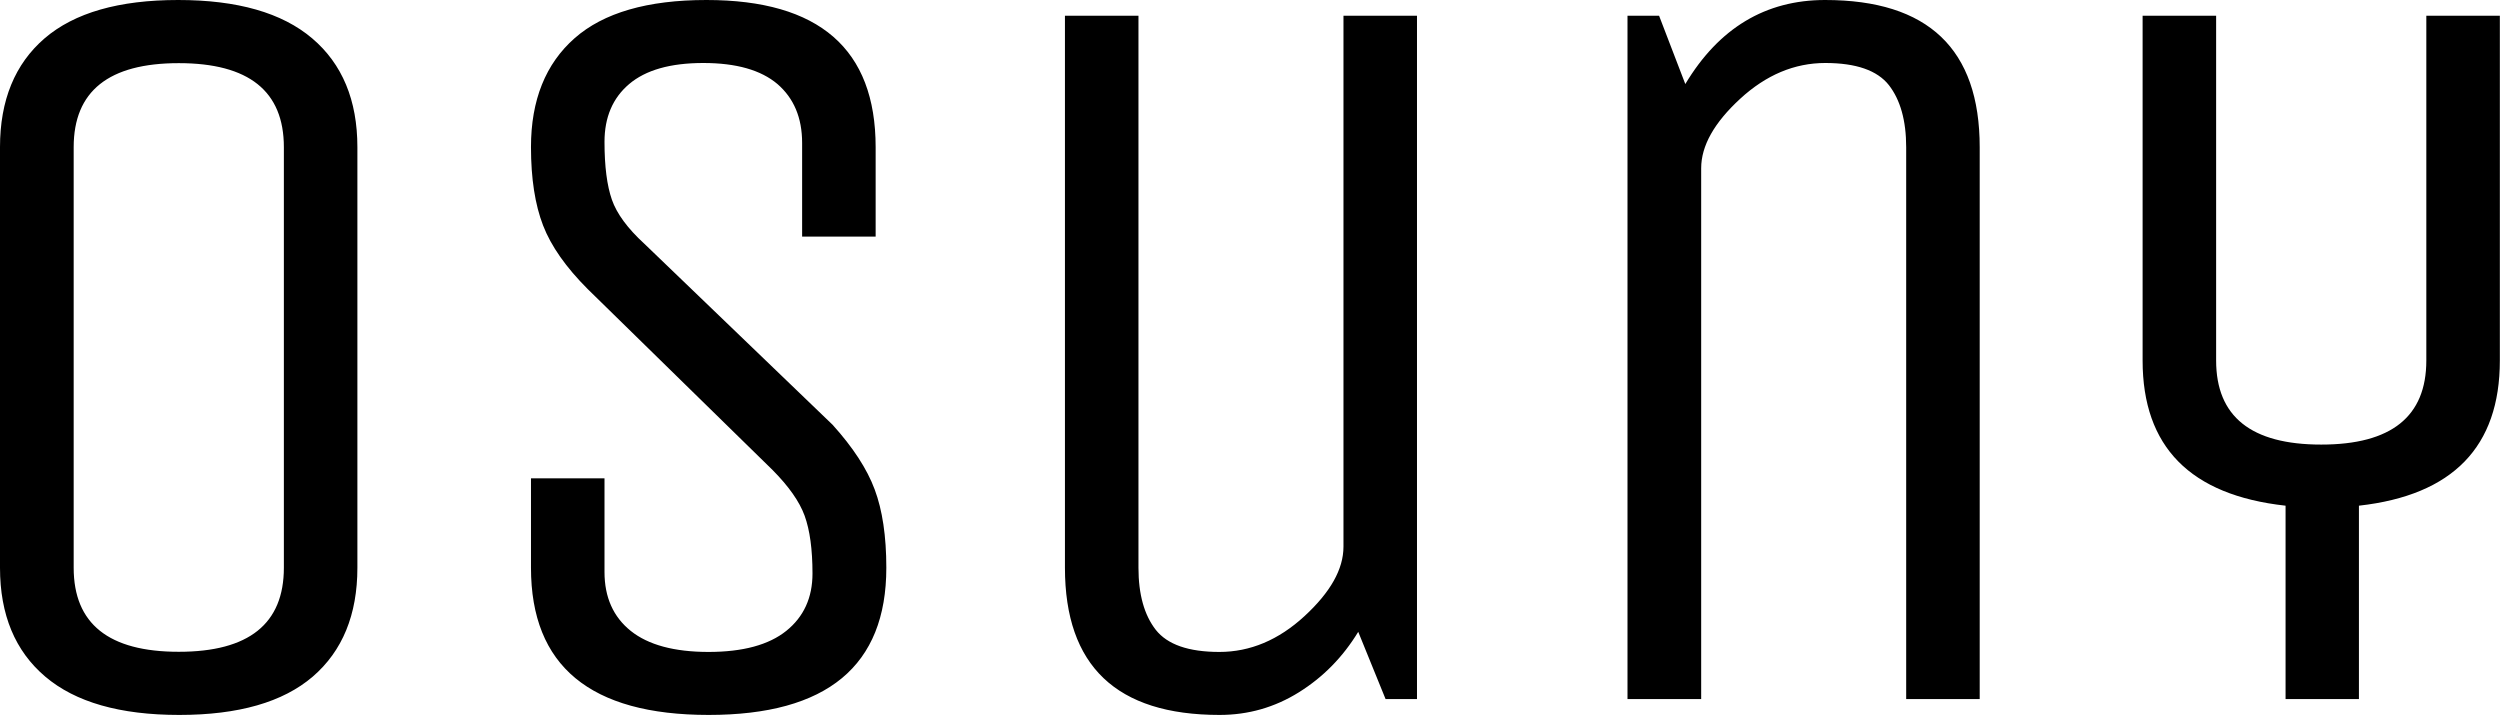
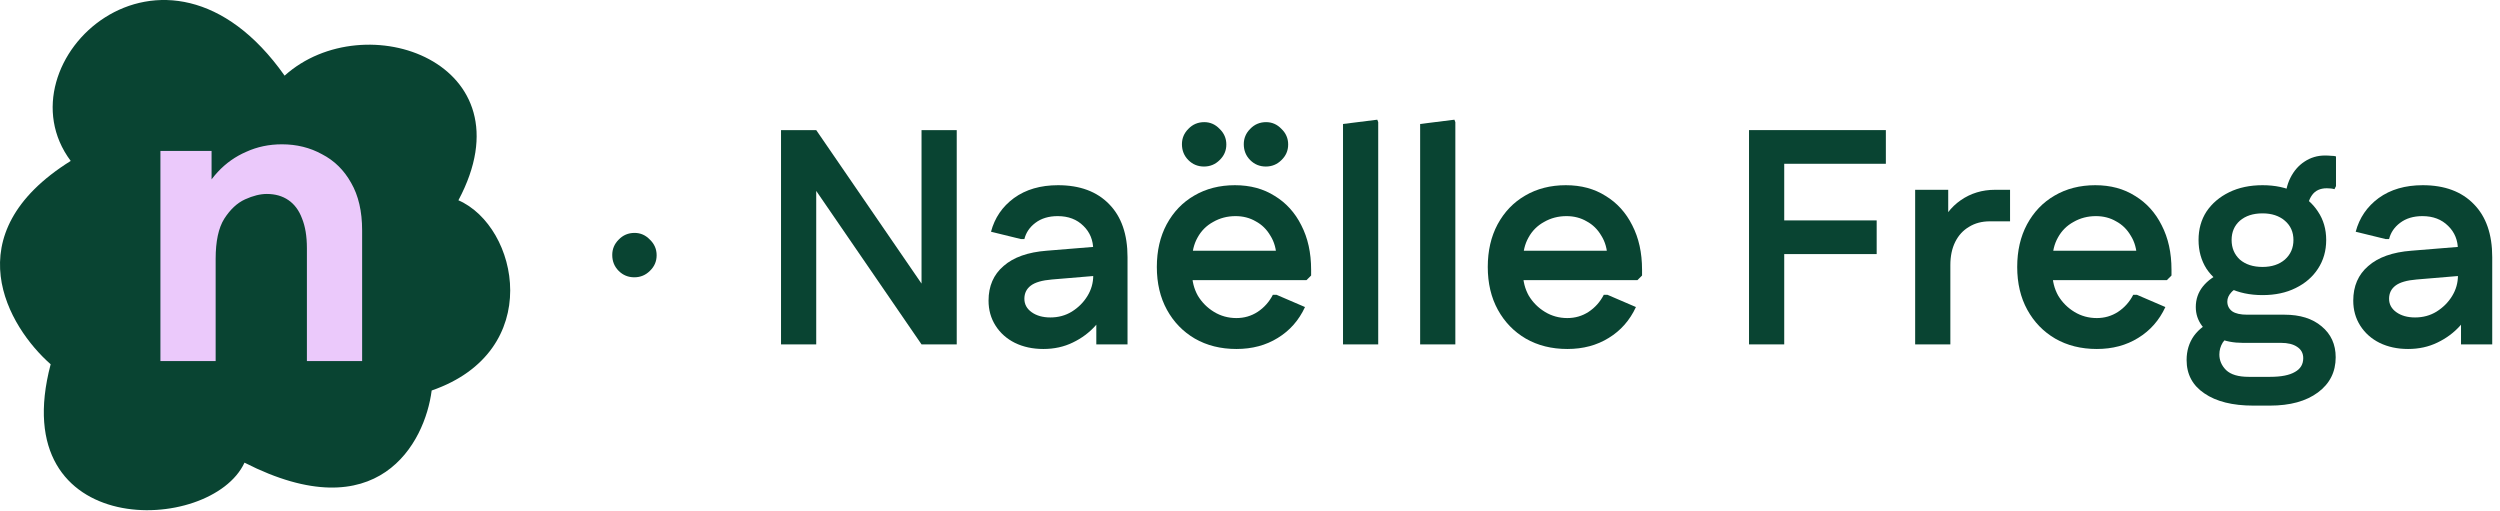
- <svg xmlns="http://www.w3.org/2000/svg" version="1.2" baseProfile="tiny" width="1591.4" height="455.1" overflow="visible" xml:space="preserve">
-   <switch>
-     <g>
-       <g fill="#000000">
-         <path d="M227.5 93.7v267.7c0 29.9-9.5 53-28.4 69.3-19 16.3-47.3 24.4-85 24.4S48 447 28.8 430.7C9.6 414.4 0 391.3 0 361.4V93.7c0-29.9 9.5-53 28.4-69.3C47.4 8.1 75.7 0 113.4 0s66.1 8.1 85.3 24.4c19.2 16.3 28.8 39.4 28.8 69.3zm-46.8 267.7V93.7c0-35.7-22.3-53.5-66.9-53.5-44.6 0-66.9 17.8-66.9 53.5v267.7c0 35.7 22.3 53.5 66.9 53.5 44.6 0 66.9-17.8 66.9-53.5zM564.2 361.4c0 62.5-37.7 93.7-113.1 93.7-75.4 0-113.1-31.2-113.1-93.7v-56.9h46.8v59.6c0 16.1 5.6 28.6 16.7 37.5 11.1 8.9 27.7 13.4 49.5 13.4 21.9 0 38.4-4.5 49.5-13.4 11.1-8.9 16.7-21.1 16.7-36.5 0-15.4-1.7-27.7-5-36.8-3.3-9.1-10.2-18.8-20.4-29.1L374.1 184c-13.8-13.8-23.3-27.3-28.4-40.5-5.1-13.2-7.7-29.8-7.7-49.9 0-29.9 9.3-53 27.8-69.3C384.2 8.1 412.2 0 449.7 0c71.8 0 107.7 31.2 107.7 93.7v56.9h-46.8V91c0-16.1-5.3-28.5-15.7-37.5-10.5-8.9-26.2-13.4-47.2-13.4-21 0-36.7 4.5-47.2 13.4s-15.7 21.2-15.7 36.8c0 15.6 1.6 27.9 4.7 36.8 3.1 8.9 10 18.3 20.7 28.1L530 270.4c12.9 14.3 21.9 28 26.8 41.2 4.9 13.1 7.4 29.7 7.4 49.8zM677.9 361.4V10h46.8v351.4c0 17 3.7 30.1 11 39.5 7.4 9.4 20.9 14.1 40.5 14.1s37.7-7.6 54.2-22.8c16.5-15.2 24.8-29.9 24.8-44.2V10H902v435h-20l-17.4-42.8c-9.8 16.1-22.4 28.9-37.8 38.5-15.4 9.6-32.2 14.4-50.5 14.4-65.6 0-98.4-31.2-98.4-93.7zM1082.8 445H1036V10h20.1l16.7 43.5c21.4-35.7 51.1-53.5 89-53.5 65.6 0 98.4 31.2 98.4 93.7V445h-46.8V93.7c0-16.9-3.7-30.1-11-39.5-7.4-9.4-20.9-14.1-40.5-14.1s-37.7 7.6-54.2 22.8c-16.5 15.2-24.8 29.9-24.8 44.2V445zM1501.7 445h-46.8V321.9c-60.7-6.7-91-37.5-91-92.4V10h46.8v219.5c0 35.7 22.3 53.5 66.9 53.5 44.6 0 66.9-17.8 66.9-53.5V10h46.8v219.5c0 54.9-29.9 85.7-89.7 92.4V445z" />
-       </g>
-     </g>
-   </switch>
+ <svg xmlns="http://www.w3.org/2000/svg" width="196" height="40" viewBox="0 0 196 40" fill="none">
+   <path d="M22.314 5.931C12.881 -7.44 -0.22 4.903 5.544 12.617C-3.679 18.376 0.653 25.644 3.972 28.558C0.304 42.443 16.549 41.929 19.169 36.272C29.65 41.621 33.318 34.73 33.843 30.616C42.751 27.53 40.655 17.759 35.939 15.702C41.703 4.903 28.602 0.274 22.314 5.931Z" fill="#094432" />
+   <path d="M12.577 28.31V11.833H16.587V15.757L15.528 15.985C15.913 15.011 16.426 14.179 17.068 13.487C17.709 12.795 18.458 12.265 19.313 11.898C20.169 11.508 21.099 11.314 22.104 11.314C23.259 11.314 24.307 11.573 25.247 12.092C26.21 12.589 26.969 13.335 27.525 14.33C28.102 15.325 28.391 16.568 28.391 18.06V28.31H24.061V19.455C24.061 18.525 23.932 17.747 23.676 17.12C23.441 16.493 23.088 16.017 22.617 15.693C22.147 15.368 21.58 15.206 20.917 15.206C20.404 15.206 19.837 15.347 19.217 15.628C18.597 15.909 18.052 16.417 17.581 17.152C17.132 17.866 16.907 18.915 16.907 20.299V28.31H12.577Z" fill="#EBC9FB" />
+   <path d="M49.728 21.74C49.248 21.74 48.84 21.572 48.504 21.236C48.168 20.9 48 20.484 48 19.988C48 19.524 48.168 19.124 48.504 18.788C48.84 18.436 49.256 18.26 49.752 18.26C50.216 18.26 50.616 18.436 50.952 18.788C51.304 19.124 51.48 19.532 51.48 20.012C51.48 20.492 51.304 20.9 50.952 21.236C50.616 21.572 50.208 21.74 49.728 21.74Z" fill="#094432" />
+   <path d="M72.248 27L61.232 10.944V10.2H63.992L75.008 26.256V27H72.248ZM61.232 27V10.2H63.992V27H61.232ZM72.248 27V10.2H75.008V27H72.248Z" fill="#094432" />
+   <path d="M81.799 27.36C80.966 27.36 80.222 27.2 79.567 26.88C78.927 26.56 78.422 26.112 78.055 25.536C77.686 24.96 77.502 24.304 77.502 23.568C77.502 22.432 77.894 21.528 78.678 20.856C79.463 20.168 80.591 19.768 82.062 19.656L86.766 19.272V21.552L82.471 21.912C81.703 21.976 81.15 22.136 80.814 22.392C80.478 22.648 80.311 22.992 80.311 23.424C80.311 23.856 80.502 24.208 80.886 24.48C81.27 24.752 81.758 24.888 82.35 24.888C82.975 24.888 83.534 24.736 84.031 24.432C84.543 24.112 84.951 23.704 85.254 23.208C85.558 22.712 85.71 22.176 85.71 21.6V19.608C85.71 18.84 85.454 18.208 84.942 17.712C84.43 17.2 83.758 16.944 82.927 16.944C82.222 16.944 81.638 17.12 81.174 17.472C80.727 17.808 80.439 18.232 80.311 18.744H80.046L77.695 18.168C77.983 17.08 78.582 16.2 79.495 15.528C80.422 14.856 81.575 14.52 82.951 14.52C84.662 14.52 85.999 15.016 86.959 16.008C87.918 16.984 88.398 18.368 88.398 20.16V27H85.951V23.472L86.934 23.616C86.743 24.304 86.398 24.936 85.903 25.512C85.406 26.072 84.806 26.52 84.103 26.856C83.415 27.192 82.647 27.36 81.799 27.36Z" fill="#094432" />
+   <path d="M96.936 27.36C95.704 27.36 94.616 27.088 93.672 26.544C92.744 26 92.016 25.248 91.488 24.288C90.96 23.328 90.696 22.208 90.696 20.928C90.696 19.664 90.952 18.552 91.464 17.592C91.992 16.616 92.712 15.864 93.624 15.336C94.552 14.792 95.616 14.52 96.816 14.52C98.016 14.52 99.056 14.8 99.936 15.36C100.832 15.904 101.528 16.672 102.024 17.664C102.536 18.656 102.792 19.816 102.792 21.144V21.6L102.432 21.96H91.992V19.656H101.544L100.08 20.208C100.064 19.536 99.904 18.96 99.6 18.48C99.312 17.984 98.928 17.608 98.448 17.352C97.984 17.08 97.456 16.944 96.864 16.944C96.224 16.944 95.64 17.096 95.112 17.4C94.584 17.688 94.176 18.096 93.888 18.624C93.6 19.136 93.456 19.736 93.456 20.424V21.384C93.456 22.04 93.608 22.64 93.912 23.184C94.232 23.712 94.656 24.136 95.184 24.456C95.712 24.776 96.296 24.936 96.936 24.936C97.544 24.936 98.096 24.776 98.592 24.456C99.104 24.12 99.504 23.672 99.792 23.112H100.08L102.312 24.072C101.832 25.112 101.12 25.92 100.176 26.496C99.248 27.072 98.168 27.36 96.936 27.36ZM99.24 13.056C98.76 13.056 98.352 12.888 98.016 12.552C97.68 12.216 97.512 11.8 97.512 11.304C97.512 10.84 97.68 10.44 98.016 10.104C98.352 9.752 98.768 9.576 99.264 9.576C99.728 9.576 100.128 9.752 100.464 10.104C100.816 10.44 100.992 10.848 100.992 11.328C100.992 11.808 100.816 12.216 100.464 12.552C100.128 12.888 99.72 13.056 99.24 13.056ZM94.392 13.056C93.912 13.056 93.504 12.888 93.168 12.552C92.832 12.216 92.664 11.8 92.664 11.304C92.664 10.84 92.832 10.44 93.168 10.104C93.504 9.752 93.92 9.576 94.416 9.576C94.88 9.576 95.28 9.752 95.616 10.104C95.968 10.44 96.144 10.848 96.144 11.328C96.144 11.808 95.968 12.216 95.616 12.552C95.28 12.888 94.872 13.056 94.392 13.056Z" fill="#094432" />
+   <path d="M105.292 27V9.72L107.98 9.384L108.052 9.576V27H105.292Z" fill="#094432" />
+   <path d="M111.339 27V9.72L114.027 9.384L114.099 9.576V27H111.339Z" fill="#094432" />
+   <path d="M122.881 27.36C121.649 27.36 120.561 27.088 119.617 26.544C118.689 26 117.961 25.248 117.433 24.288C116.905 23.328 116.641 22.208 116.641 20.928C116.641 19.664 116.897 18.552 117.409 17.592C117.937 16.616 118.657 15.864 119.569 15.336C120.497 14.792 121.561 14.52 122.761 14.52C123.961 14.52 125.001 14.8 125.881 15.36C126.777 15.904 127.473 16.672 127.969 17.664C128.481 18.656 128.737 19.816 128.737 21.144V21.6L128.377 21.96H117.937V19.656H127.489L126.025 20.208C126.009 19.536 125.849 18.96 125.545 18.48C125.257 17.984 124.873 17.608 124.393 17.352C123.929 17.08 123.401 16.944 122.809 16.944C122.169 16.944 121.585 17.096 121.057 17.4C120.529 17.688 120.121 18.096 119.833 18.624C119.545 19.136 119.401 19.736 119.401 20.424V21.384C119.401 22.04 119.553 22.64 119.857 23.184C120.177 23.712 120.601 24.136 121.129 24.456C121.657 24.776 122.241 24.936 122.881 24.936C123.489 24.936 124.041 24.776 124.537 24.456C125.049 24.12 125.449 23.672 125.737 23.112H126.025L128.257 24.072C127.777 25.112 127.065 25.92 126.121 26.496C125.193 27.072 124.113 27.36 122.881 27.36Z" fill="#094432" />
+   <path d="M137.123 27V10.2H139.883V27H137.123ZM138.539 19.92V17.28H147.131V19.92H138.539ZM138.539 12.84V10.2H147.851V12.84H138.539Z" fill="#094432" />
+   <path d="M150.148 27V14.88H152.74V17.976L152.044 17.928C152.38 16.984 152.94 16.24 153.724 15.696C154.508 15.152 155.404 14.88 156.412 14.88H157.588V17.352H156.004C155.38 17.352 154.836 17.496 154.372 17.784C153.908 18.056 153.548 18.448 153.292 18.96C153.036 19.472 152.908 20.08 152.908 20.784V27H150.148Z" fill="#094432" />
+   <path d="M164.389 27.36C163.157 27.36 162.069 27.088 161.125 26.544C160.197 26 159.469 25.248 158.941 24.288C158.413 23.328 158.149 22.208 158.149 20.928C158.149 19.664 158.405 18.552 158.917 17.592C159.445 16.616 160.165 15.864 161.077 15.336C162.005 14.792 163.069 14.52 164.269 14.52C165.469 14.52 166.509 14.8 167.389 15.36C168.285 15.904 168.981 16.672 169.477 17.664C169.989 18.656 170.245 19.816 170.245 21.144V21.6L169.885 21.96H159.445V19.656H168.997L167.533 20.208C167.517 19.536 167.357 18.96 167.053 18.48C166.765 17.984 166.381 17.608 165.901 17.352C165.437 17.08 164.909 16.944 164.317 16.944C163.677 16.944 163.093 17.096 162.565 17.4C162.037 17.688 161.629 18.096 161.341 18.624C161.053 19.136 160.909 19.736 160.909 20.424V21.384C160.909 22.04 161.061 22.64 161.365 23.184C161.685 23.712 162.109 24.136 162.637 24.456C163.165 24.776 163.749 24.936 164.389 24.936C164.997 24.936 165.549 24.776 166.045 24.456C166.557 24.12 166.957 23.672 167.245 23.112H167.533L169.765 24.072C169.285 25.112 168.573 25.92 167.629 26.496C166.701 27.072 165.621 27.36 164.389 27.36Z" fill="#094432" />
+   <path d="M176.662 31.8C175.03 31.8 173.75 31.48 172.822 30.84C171.894 30.216 171.43 29.344 171.43 28.224C171.43 27.504 171.622 26.872 172.006 26.328C172.406 25.784 172.974 25.36 173.71 25.056L175.054 26.208C174.718 26.352 174.454 26.568 174.262 26.856C174.086 27.144 173.998 27.456 173.998 27.792C173.998 28.256 174.174 28.664 174.526 29.016C174.894 29.368 175.486 29.544 176.302 29.544H177.982C178.846 29.544 179.494 29.416 179.926 29.16C180.358 28.92 180.574 28.56 180.574 28.08C180.574 27.696 180.414 27.4 180.094 27.192C179.79 26.984 179.366 26.88 178.822 26.88H175.822C175.118 26.88 174.486 26.76 173.926 26.52C173.382 26.28 172.95 25.952 172.63 25.536C172.31 25.104 172.15 24.616 172.15 24.072C172.15 23.464 172.334 22.928 172.702 22.464C173.086 21.984 173.63 21.6 174.334 21.312L175.822 22.512C175.438 22.544 175.142 22.68 174.934 22.92C174.726 23.144 174.622 23.384 174.622 23.64C174.622 23.96 174.75 24.216 175.006 24.408C175.262 24.584 175.654 24.672 176.182 24.672H179.11C180.326 24.672 181.294 24.976 182.014 25.584C182.75 26.192 183.118 27 183.118 28.008C183.118 29.16 182.654 30.08 181.726 30.768C180.798 31.456 179.542 31.8 177.958 31.8H176.662ZM177.382 23.136C176.39 23.136 175.518 22.952 174.766 22.584C174.014 22.216 173.422 21.712 172.99 21.072C172.574 20.416 172.366 19.664 172.366 18.816C172.366 17.968 172.574 17.224 172.99 16.584C173.422 15.944 174.014 15.44 174.766 15.072C175.518 14.704 176.39 14.52 177.382 14.52C178.374 14.52 179.238 14.704 179.974 15.072C180.726 15.44 181.31 15.944 181.726 16.584C182.158 17.224 182.374 17.968 182.374 18.816C182.374 19.664 182.158 20.416 181.726 21.072C181.31 21.712 180.726 22.216 179.974 22.584C179.238 22.952 178.374 23.136 177.382 23.136ZM177.382 20.928C178.102 20.928 178.686 20.736 179.134 20.352C179.582 19.952 179.806 19.44 179.806 18.816C179.806 18.192 179.582 17.688 179.134 17.304C178.686 16.92 178.102 16.728 177.382 16.728C176.646 16.728 176.054 16.92 175.606 17.304C175.174 17.688 174.958 18.192 174.958 18.816C174.958 19.44 175.174 19.952 175.606 20.352C176.054 20.736 176.646 20.928 177.382 20.928ZM180.886 16.656L179.158 15.816C179.158 15.112 179.294 14.488 179.566 13.944C179.838 13.4 180.206 12.976 180.67 12.672C181.15 12.352 181.686 12.192 182.278 12.192C182.454 12.192 182.622 12.2 182.782 12.216C182.942 12.216 183.062 12.232 183.142 12.264V14.592L183.022 14.832C182.862 14.784 182.662 14.76 182.422 14.76C181.91 14.76 181.526 14.936 181.27 15.288C181.014 15.64 180.886 16.096 180.886 16.656Z" fill="#094432" />
+   <path d="M188.791 27.36C187.959 27.36 187.215 27.2 186.559 26.88C185.919 26.56 185.415 26.112 185.047 25.536C184.679 24.96 184.495 24.304 184.495 23.568C184.495 22.432 184.887 21.528 185.671 20.856C186.455 20.168 187.583 19.768 189.055 19.656L193.759 19.272V21.552L189.463 21.912C188.695 21.976 188.143 22.136 187.807 22.392C187.471 22.648 187.303 22.992 187.303 23.424C187.303 23.856 187.495 24.208 187.879 24.48C188.263 24.752 188.751 24.888 189.343 24.888C189.967 24.888 190.527 24.736 191.023 24.432C191.535 24.112 191.943 23.704 192.247 23.208C192.551 22.712 192.703 22.176 192.703 21.6V19.608C192.703 18.84 192.447 18.208 191.935 17.712C191.423 17.2 190.751 16.944 189.919 16.944C189.215 16.944 188.631 17.12 188.167 17.472C187.719 17.808 187.431 18.232 187.303 18.744H187.039L184.687 18.168C184.975 17.08 185.575 16.2 186.487 15.528C187.415 14.856 188.567 14.52 189.943 14.52C191.655 14.52 192.991 15.016 193.951 16.008C194.911 16.984 195.391 18.368 195.391 20.16V27H192.943V23.472L193.927 23.616C193.735 24.304 193.391 24.936 192.895 25.512C192.399 26.072 191.799 26.52 191.095 26.856C190.407 27.192 189.639 27.36 188.791 27.36Z" fill="#094432" />
</svg>
